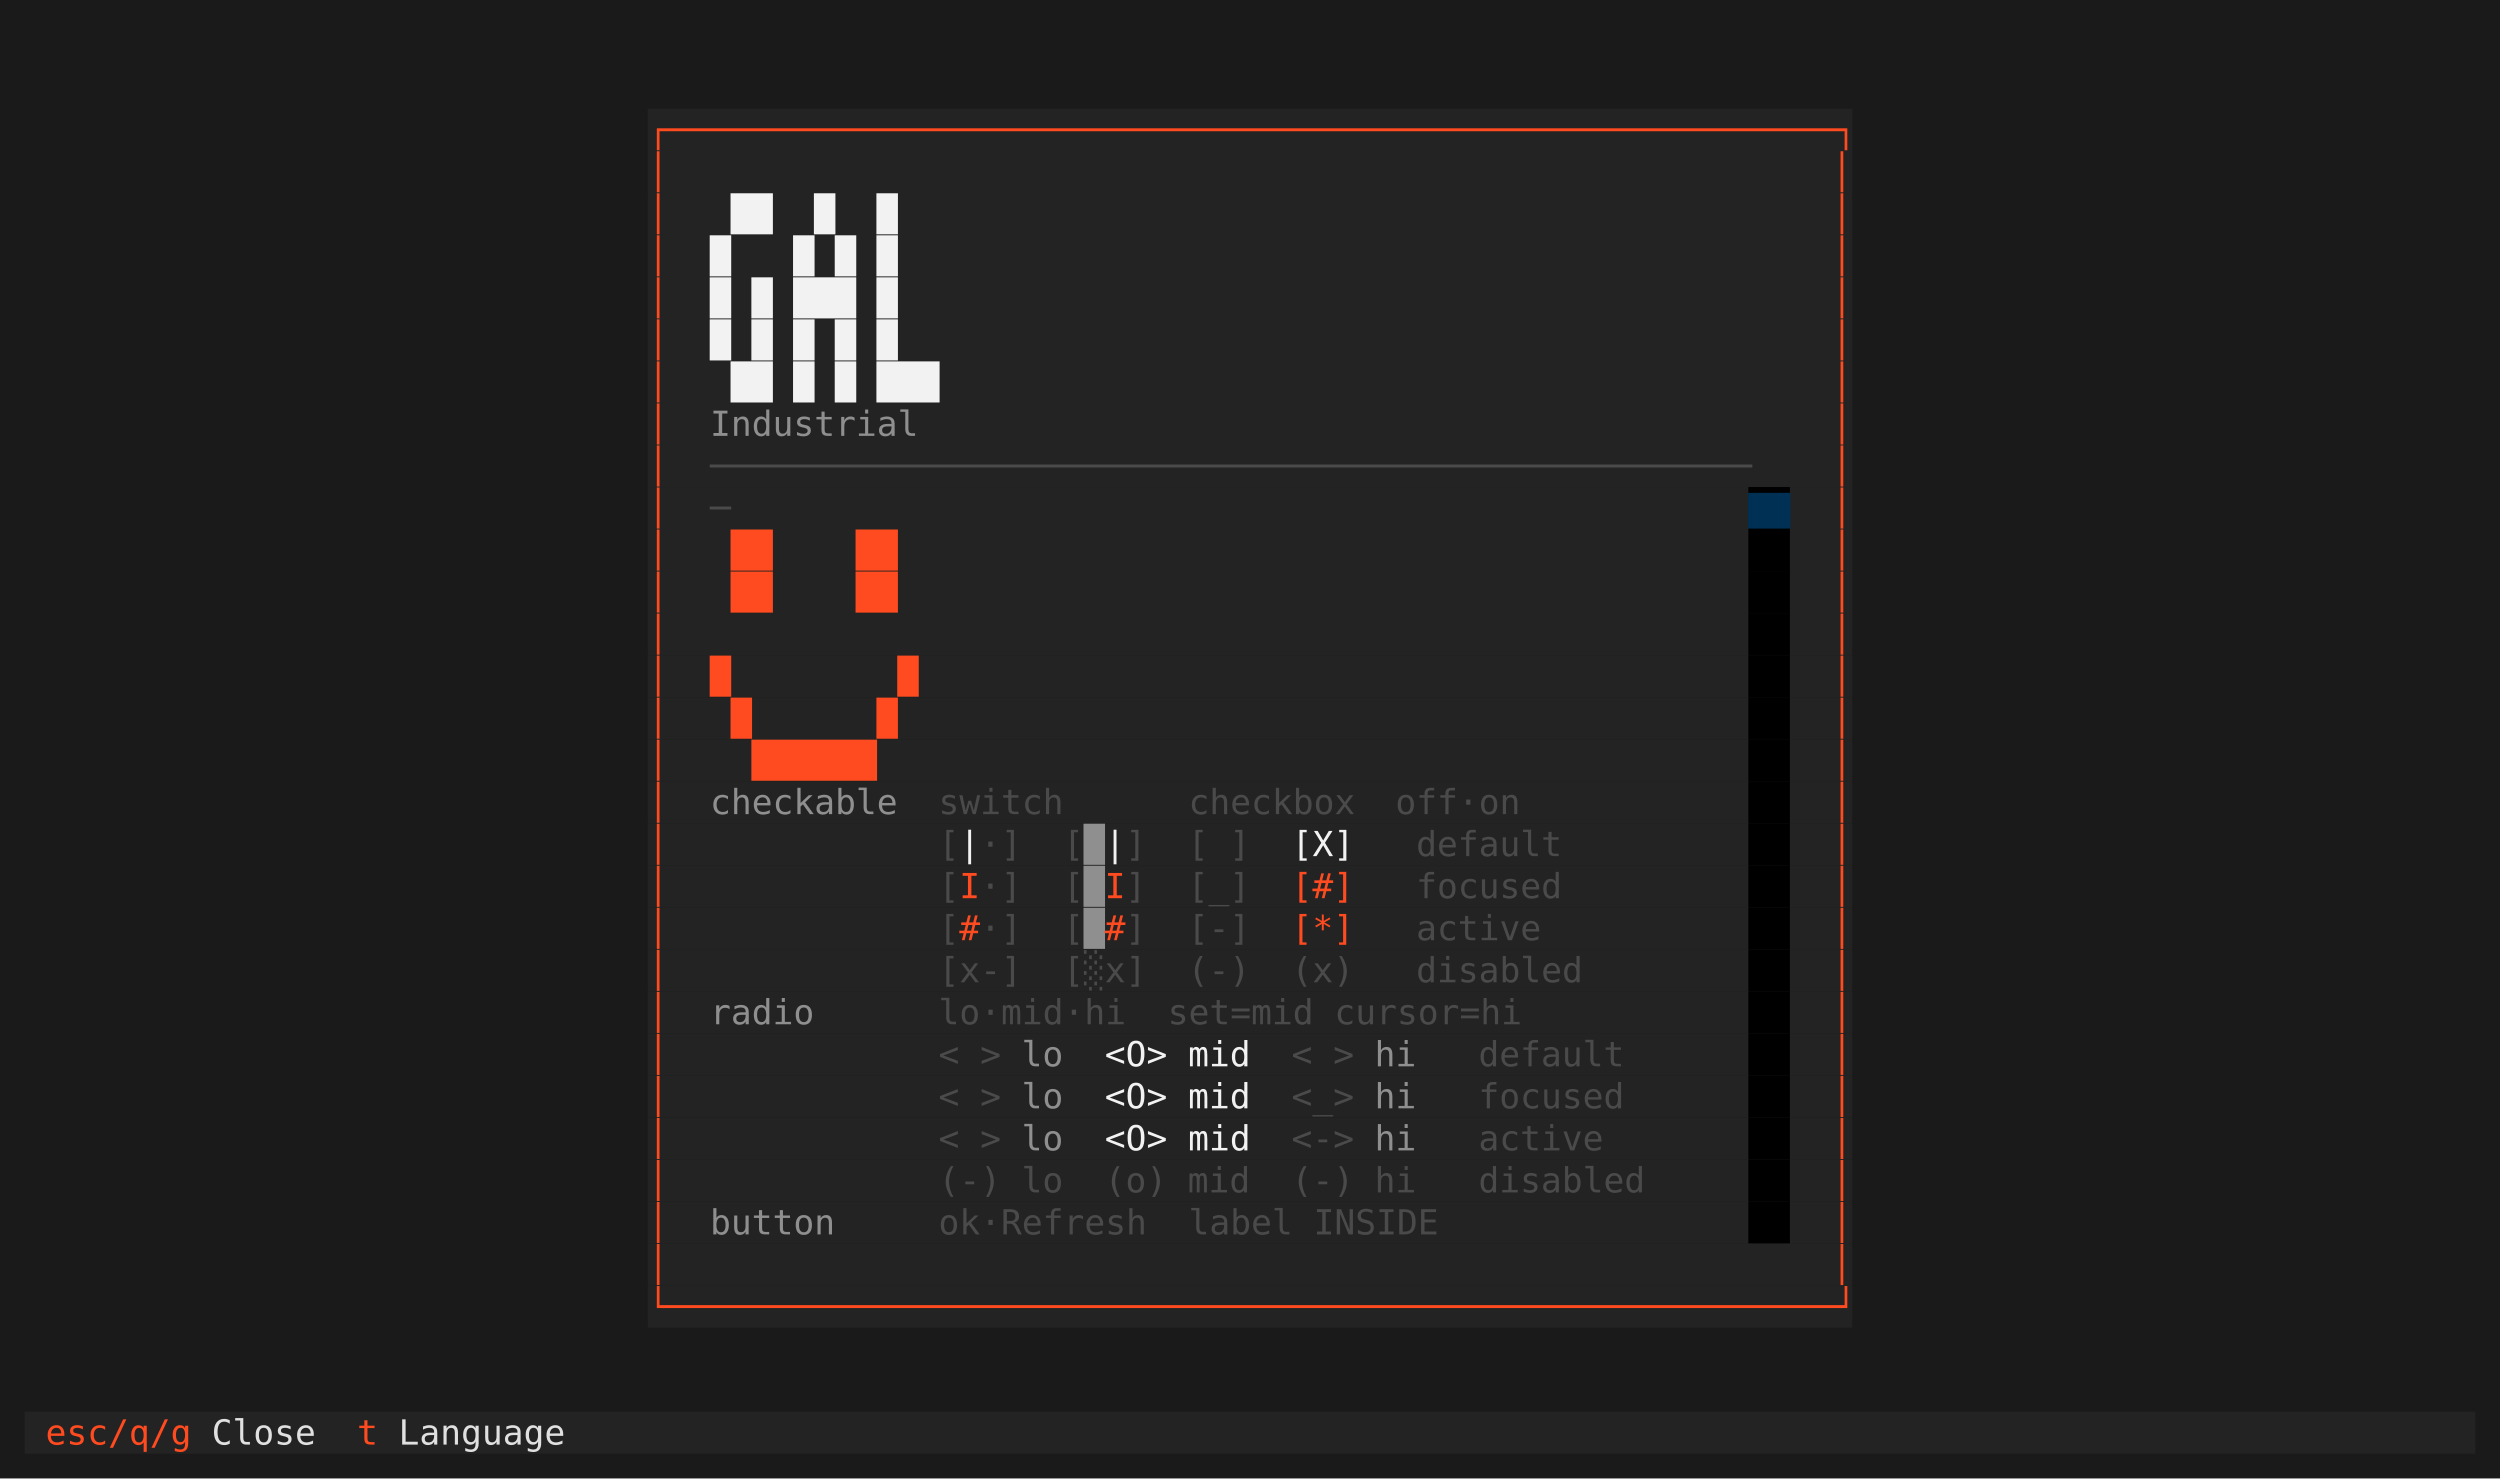
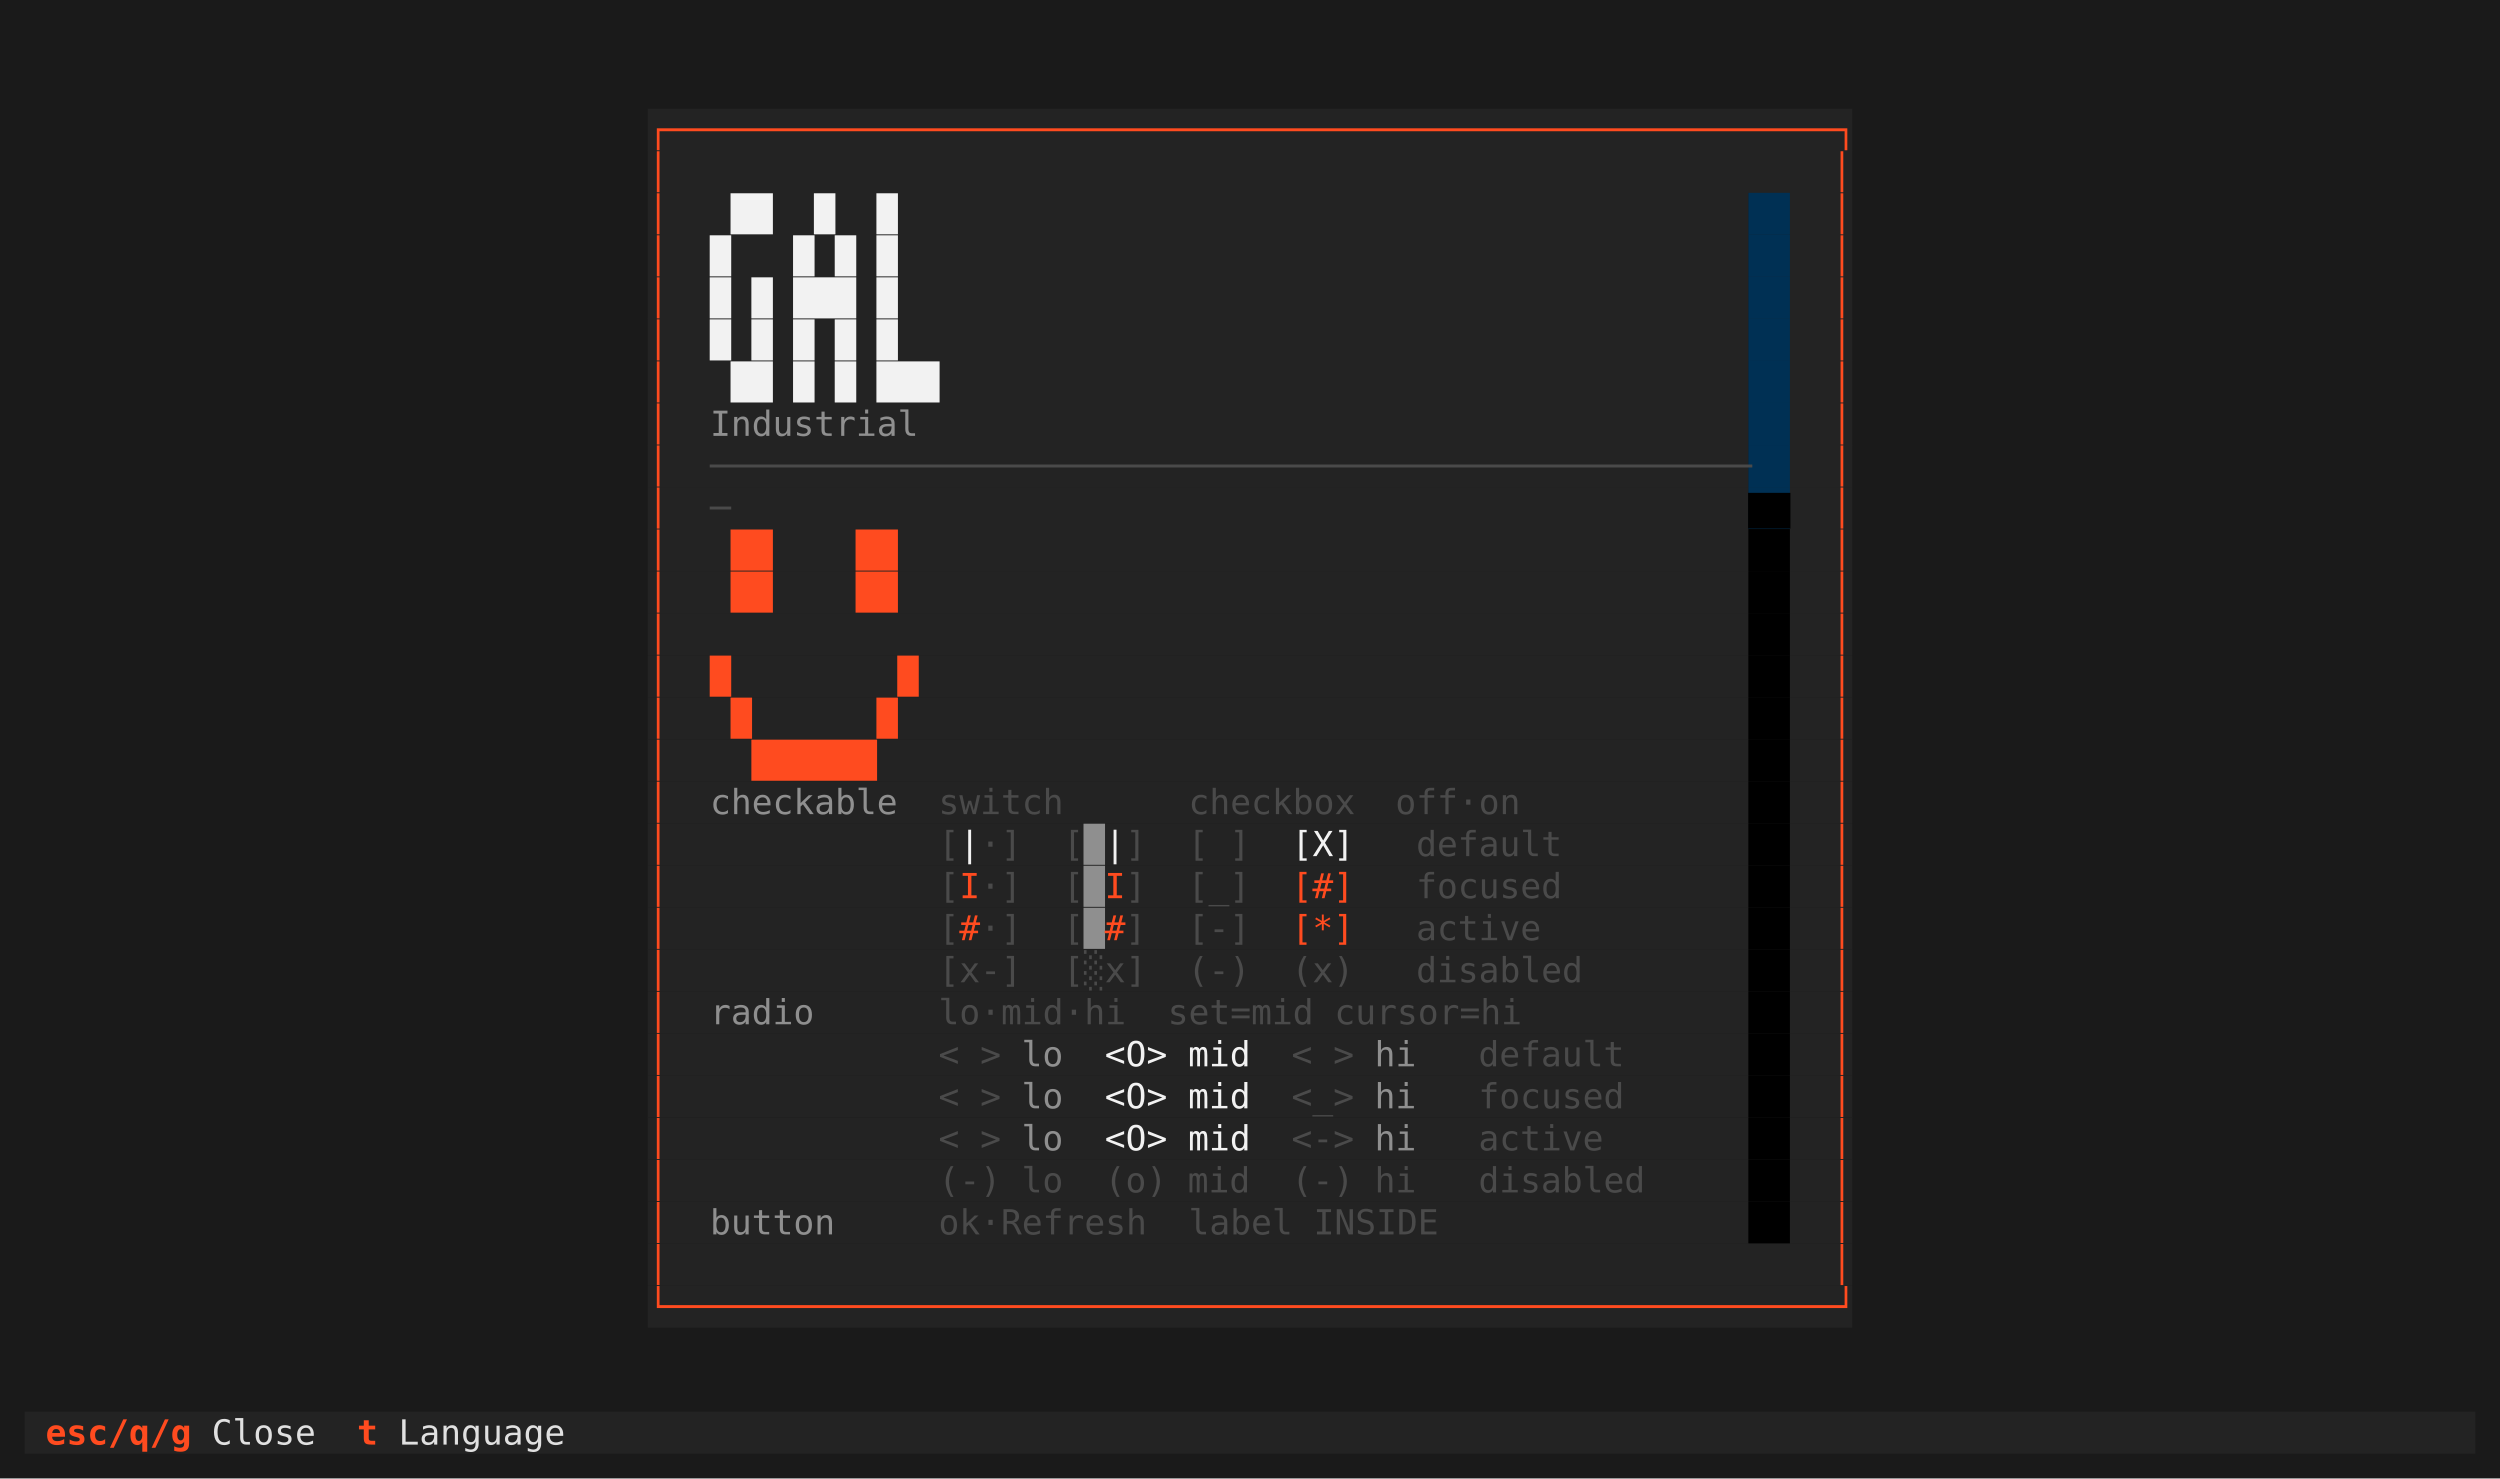
<svg xmlns="http://www.w3.org/2000/svg" viewBox="0 0 1011.2 598.0" role="img" aria-label="taskboard · industrial · components">
  <rect width="1011.2" height="598.0" fill="#1a1a1a" />
  <g font-family="ui-monospace,SFMono-Regular,'DejaVu Sans Mono','Cascadia Mono',Menlo,Consolas,'Liberation Mono',monospace" font-size="14.0" xml:space="preserve" style="white-space:pre;font-variant-ligatures:none">
    <rect x="262.0" y="44.0" width="487.2" height="17.0" fill="#232323" />
    <text x="262.0" y="57.3" fill="#ff4b1f">┌────────────────────────────────────────────────────────┐</text>
    <rect x="262.0" y="61.0" width="487.2" height="17.0" fill="#232323" />
    <text x="262.0" y="74.3" fill="#ff4b1f">│</text>
    <text x="740.8" y="74.3" fill="#ff4b1f">│</text>
-     <rect x="262.0" y="78.0" width="487.2" height="17.0" fill="#232323" />
+     <rect x="262.0" y="78.0" width="445.2" height="17.0" fill="#232323" />
+     <rect x="707.2" y="78.0" width="16.8" height="17.0" fill="#003054" />
+     <rect x="724.0" y="78.0" width="25.2" height="17.0" fill="#232323" />
    <text x="262.0" y="91.3" fill="#ff4b1f">│</text>
    <text x="287.2" y="91.3" fill="#f2f2f2"> ██  █  █  </text>
    <text x="740.8" y="91.3" fill="#ff4b1f">│</text>
-     <rect x="262.0" y="95.0" width="487.2" height="17.0" fill="#232323" />
+     <rect x="262.0" y="95.0" width="445.2" height="17.0" fill="#232323" />
+     <rect x="707.2" y="95.0" width="16.8" height="17.0" fill="#003054" />
+     <rect x="724.0" y="95.0" width="25.2" height="17.0" fill="#232323" />
    <text x="262.0" y="108.3" fill="#ff4b1f">│</text>
    <text x="287.2" y="108.3" fill="#f2f2f2">█   █ █ █  </text>
    <text x="740.8" y="108.3" fill="#ff4b1f">│</text>
-     <rect x="262.0" y="112.0" width="487.2" height="17.0" fill="#232323" />
+     <rect x="262.0" y="112.0" width="445.2" height="17.0" fill="#232323" />
+     <rect x="707.2" y="112.0" width="16.8" height="17.0" fill="#003054" />
+     <rect x="724.0" y="112.0" width="25.2" height="17.0" fill="#232323" />
    <text x="262.0" y="125.3" fill="#ff4b1f">│</text>
    <text x="287.2" y="125.3" fill="#f2f2f2">█ █ ███ █  </text>
    <text x="740.8" y="125.3" fill="#ff4b1f">│</text>
-     <rect x="262.0" y="129.0" width="487.2" height="17.0" fill="#232323" />
+     <rect x="262.0" y="129.0" width="445.2" height="17.0" fill="#232323" />
+     <rect x="707.2" y="129.0" width="16.8" height="17.0" fill="#003054" />
+     <rect x="724.0" y="129.0" width="25.2" height="17.0" fill="#232323" />
    <text x="262.0" y="142.3" fill="#ff4b1f">│</text>
    <text x="287.2" y="142.3" fill="#f2f2f2">█ █ █ █ █  </text>
    <text x="740.8" y="142.3" fill="#ff4b1f">│</text>
-     <rect x="262.0" y="146.0" width="487.2" height="17.0" fill="#232323" />
+     <rect x="262.0" y="146.0" width="445.2" height="17.0" fill="#232323" />
+     <rect x="707.2" y="146.0" width="16.8" height="17.0" fill="#003054" />
+     <rect x="724.0" y="146.0" width="25.2" height="17.0" fill="#232323" />
    <text x="262.0" y="159.3" fill="#ff4b1f">│</text>
    <text x="287.2" y="159.3" fill="#f2f2f2"> ██ █ █ ███</text>
    <text x="740.8" y="159.3" fill="#ff4b1f">│</text>
-     <rect x="262.0" y="163.0" width="487.2" height="17.0" fill="#232323" />
+     <rect x="262.0" y="163.0" width="445.2" height="17.0" fill="#232323" />
+     <rect x="707.2" y="163.0" width="16.8" height="17.0" fill="#003054" />
+     <rect x="724.0" y="163.0" width="25.2" height="17.0" fill="#232323" />
    <text x="262.0" y="176.3" fill="#ff4b1f">│</text>
    <text x="287.2" y="176.3" fill="#8f8f8f">Industrial</text>
    <text x="740.8" y="176.3" fill="#ff4b1f">│</text>
-     <rect x="262.0" y="180.0" width="487.2" height="17.0" fill="#232323" />
+     <rect x="262.0" y="180.0" width="445.2" height="17.0" fill="#232323" />
+     <rect x="707.2" y="180.0" width="16.8" height="17.0" fill="#003054" />
+     <rect x="724.0" y="180.0" width="25.2" height="17.0" fill="#232323" />
    <text x="262.0" y="193.3" fill="#ff4b1f">│</text>
    <text x="287.2" y="193.3" fill="#4a4a4a">──────────────────────────────────────────────────</text>
    <text x="740.8" y="193.3" fill="#ff4b1f">│</text>
    <rect x="262.0" y="197.0" width="445.2" height="17.0" fill="#232323" />
-     <rect x="707.2" y="197.0" width="16.8" height="17.0" fill="#000000" />
+     <rect x="707.2" y="197.0" width="16.8" height="17.0" fill="#003054" />
    <rect x="724.0" y="197.0" width="25.2" height="17.0" fill="#232323" />
    <text x="262.0" y="210.3" fill="#ff4b1f">│</text>
    <text x="287.2" y="210.3" fill="#4a4a4a">─</text>
-     <text x="707.2" y="210.3" fill="#003054">▇▇</text>
+     <text x="707.2" y="210.3" fill="#000000">▇▇</text>
    <text x="740.8" y="210.3" fill="#ff4b1f">│</text>
    <rect x="262.0" y="214.0" width="445.2" height="17.0" fill="#232323" />
    <rect x="707.2" y="214.0" width="16.8" height="17.0" fill="#000000" />
    <rect x="724.0" y="214.0" width="25.2" height="17.0" fill="#232323" />
    <text x="262.0" y="227.3" fill="#ff4b1f">│</text>
    <text x="287.2" y="227.3" fill="#ff4b1f"> ██    ██ </text>
    <text x="740.8" y="227.3" fill="#ff4b1f">│</text>
    <rect x="262.0" y="231.0" width="445.2" height="17.0" fill="#232323" />
    <rect x="707.2" y="231.0" width="16.8" height="17.0" fill="#000000" />
    <rect x="724.0" y="231.0" width="25.2" height="17.0" fill="#232323" />
    <text x="262.0" y="244.3" fill="#ff4b1f">│</text>
    <text x="287.2" y="244.3" fill="#ff4b1f"> ██    ██ </text>
    <text x="740.8" y="244.3" fill="#ff4b1f">│</text>
    <rect x="262.0" y="248.0" width="445.2" height="17.0" fill="#232323" />
    <rect x="707.2" y="248.0" width="16.8" height="17.0" fill="#000000" />
    <rect x="724.0" y="248.0" width="25.2" height="17.0" fill="#232323" />
    <text x="262.0" y="261.3" fill="#ff4b1f">│</text>
    <text x="740.8" y="261.3" fill="#ff4b1f">│</text>
    <rect x="262.0" y="265.0" width="445.2" height="17.0" fill="#232323" />
    <rect x="707.2" y="265.0" width="16.8" height="17.0" fill="#000000" />
    <rect x="724.0" y="265.0" width="25.2" height="17.0" fill="#232323" />
    <text x="262.0" y="278.3" fill="#ff4b1f">│</text>
    <text x="287.2" y="278.3" fill="#ff4b1f">█        █</text>
    <text x="740.8" y="278.3" fill="#ff4b1f">│</text>
    <rect x="262.0" y="282.0" width="445.2" height="17.0" fill="#232323" />
    <rect x="707.2" y="282.0" width="16.8" height="17.0" fill="#000000" />
    <rect x="724.0" y="282.0" width="25.2" height="17.0" fill="#232323" />
    <text x="262.0" y="295.3" fill="#ff4b1f">│</text>
    <text x="287.2" y="295.3" fill="#ff4b1f"> █      █ </text>
    <text x="740.8" y="295.3" fill="#ff4b1f">│</text>
    <rect x="262.0" y="299.0" width="445.2" height="17.0" fill="#232323" />
    <rect x="707.2" y="299.0" width="16.8" height="17.0" fill="#000000" />
    <rect x="724.0" y="299.0" width="25.2" height="17.0" fill="#232323" />
    <text x="262.0" y="312.3" fill="#ff4b1f">│</text>
    <text x="287.2" y="312.3" fill="#ff4b1f">  ██████  </text>
    <text x="740.8" y="312.3" fill="#ff4b1f">│</text>
    <rect x="262.0" y="316.0" width="445.2" height="17.0" fill="#232323" />
    <rect x="707.2" y="316.0" width="16.8" height="17.0" fill="#000000" />
    <rect x="724.0" y="316.0" width="25.2" height="17.0" fill="#232323" />
    <text x="262.0" y="329.3" fill="#ff4b1f">│</text>
    <text x="287.2" y="329.3" fill="#8f8f8f">checkable  </text>
    <text x="379.6" y="329.3" fill="#4a4a4a">switch      checkbox</text>
    <text x="564.4" y="329.3" fill="#4a4a4a">off·on</text>
    <text x="740.8" y="329.3" fill="#ff4b1f">│</text>
    <rect x="262.0" y="333.0" width="445.2" height="17.0" fill="#232323" />
    <rect x="707.2" y="333.0" width="16.8" height="17.0" fill="#000000" />
    <rect x="724.0" y="333.0" width="25.2" height="17.0" fill="#232323" />
    <text x="262.0" y="346.3" fill="#ff4b1f">│</text>
    <text x="379.6" y="346.3" fill="#4a4a4a">[</text>
    <text x="388.0" y="346.3" fill="#f2f2f2">|</text>
    <text x="396.4" y="346.3" fill="#4a4a4a">·]</text>
    <text x="430.0" y="346.3" fill="#4a4a4a">[</text>
    <text x="438.4" y="346.3" fill="#8f8f8f">█</text>
    <text x="446.8" y="346.3" fill="#f2f2f2">|</text>
    <text x="455.2" y="346.3" fill="#4a4a4a">]</text>
    <text x="480.4" y="346.3" fill="#4a4a4a">[ ]</text>
    <text x="505.6" y="346.3" fill="#f2f2f2">  [X]   </text>
    <text x="572.8" y="346.3" fill="#4a4a4a">default</text>
    <text x="740.8" y="346.3" fill="#ff4b1f">│</text>
    <rect x="262.0" y="350.0" width="445.2" height="17.0" fill="#232323" />
    <rect x="707.2" y="350.0" width="16.8" height="17.0" fill="#000000" />
    <rect x="724.0" y="350.0" width="25.2" height="17.0" fill="#232323" />
    <text x="262.0" y="363.3" fill="#ff4b1f">│</text>
    <text x="379.6" y="363.3" fill="#4a4a4a">[</text>
    <text x="388.0" y="363.3" fill="#ff4b1f">I</text>
    <text x="396.4" y="363.3" fill="#4a4a4a">·]</text>
    <text x="430.0" y="363.3" fill="#4a4a4a">[</text>
    <text x="438.4" y="363.3" fill="#8f8f8f">█</text>
    <text x="446.8" y="363.3" fill="#ff4b1f">I</text>
    <text x="455.2" y="363.3" fill="#4a4a4a">]</text>
    <text x="480.4" y="363.3" fill="#4a4a4a">[_]</text>
    <text x="522.4" y="363.3" fill="#ff4b1f">[#]</text>
    <text x="572.8" y="363.3" fill="#4a4a4a">focused</text>
    <text x="740.8" y="363.3" fill="#ff4b1f">│</text>
    <rect x="262.0" y="367.0" width="445.2" height="17.0" fill="#232323" />
    <rect x="707.2" y="367.0" width="16.8" height="17.0" fill="#000000" />
    <rect x="724.0" y="367.0" width="25.2" height="17.0" fill="#232323" />
    <text x="262.0" y="380.3" fill="#ff4b1f">│</text>
    <text x="379.6" y="380.3" fill="#4a4a4a">[</text>
    <text x="388.0" y="380.3" fill="#ff4b1f">#</text>
    <text x="396.4" y="380.3" fill="#4a4a4a">·]</text>
    <text x="430.0" y="380.3" fill="#4a4a4a">[</text>
    <text x="438.4" y="380.3" fill="#8f8f8f">█</text>
    <text x="446.8" y="380.3" fill="#ff4b1f">#</text>
    <text x="455.2" y="380.3" fill="#4a4a4a">]</text>
    <text x="480.4" y="380.3" fill="#4a4a4a">[-]</text>
    <text x="522.4" y="380.3" fill="#ff4b1f">[*]</text>
    <text x="572.8" y="380.3" fill="#4a4a4a">active</text>
    <text x="740.8" y="380.3" fill="#ff4b1f">│</text>
    <rect x="262.0" y="384.0" width="445.2" height="17.0" fill="#232323" />
    <rect x="707.2" y="384.0" width="16.8" height="17.0" fill="#000000" />
    <rect x="724.0" y="384.0" width="25.2" height="17.0" fill="#232323" />
    <text x="262.0" y="397.3" fill="#ff4b1f">│</text>
    <text x="379.6" y="397.3" fill="#4a4a4a">[x-]</text>
    <text x="430.0" y="397.3" fill="#4a4a4a">[░x]</text>
    <text x="480.4" y="397.3" fill="#4a4a4a">(-)</text>
    <text x="522.4" y="397.3" fill="#4a4a4a">(x)</text>
    <text x="572.8" y="397.3" fill="#4a4a4a">disabled</text>
    <text x="740.8" y="397.3" fill="#ff4b1f">│</text>
    <rect x="262.0" y="401.0" width="445.2" height="17.0" fill="#232323" />
    <rect x="707.2" y="401.0" width="16.8" height="17.0" fill="#000000" />
    <rect x="724.0" y="401.0" width="25.2" height="17.0" fill="#232323" />
    <text x="262.0" y="414.3" fill="#ff4b1f">│</text>
    <text x="287.2" y="414.3" fill="#8f8f8f">radio      </text>
    <text x="379.6" y="414.3" fill="#4a4a4a">lo·mid·hi  set=mid cursor=hi</text>
    <text x="740.8" y="414.3" fill="#ff4b1f">│</text>
    <rect x="262.0" y="418.0" width="445.2" height="17.0" fill="#232323" />
    <rect x="707.2" y="418.0" width="16.8" height="17.0" fill="#000000" />
    <rect x="724.0" y="418.0" width="25.2" height="17.0" fill="#232323" />
    <text x="262.0" y="431.3" fill="#ff4b1f">│</text>
    <text x="379.6" y="431.3" fill="#4a4a4a">&lt; &gt;</text>
    <text x="413.2" y="431.3" fill="#8f8f8f">lo</text>
    <text x="430.0" y="431.3" fill="#f2f2f2">  &lt;O&gt; mid  </text>
    <text x="522.4" y="431.3" fill="#4a4a4a">&lt; &gt;</text>
    <text x="556.0" y="431.3" fill="#8f8f8f">hi</text>
    <text x="598.0" y="431.3" fill="#4a4a4a">default</text>
    <text x="740.8" y="431.3" fill="#ff4b1f">│</text>
    <rect x="262.0" y="435.0" width="445.2" height="17.0" fill="#232323" />
    <rect x="707.2" y="435.0" width="16.8" height="17.0" fill="#000000" />
    <rect x="724.0" y="435.0" width="25.2" height="17.0" fill="#232323" />
    <text x="262.0" y="448.3" fill="#ff4b1f">│</text>
    <text x="379.6" y="448.3" fill="#4a4a4a">&lt; &gt;</text>
    <text x="413.2" y="448.3" fill="#8f8f8f">lo</text>
    <text x="430.0" y="448.3" fill="#f2f2f2">  &lt;O&gt; mid  </text>
    <text x="522.4" y="448.3" fill="#4a4a4a">&lt;_&gt;</text>
    <text x="556.0" y="448.3" fill="#8f8f8f">hi</text>
    <text x="598.0" y="448.3" fill="#4a4a4a">focused</text>
    <text x="740.8" y="448.3" fill="#ff4b1f">│</text>
    <rect x="262.0" y="452.0" width="445.2" height="17.0" fill="#232323" />
    <rect x="707.2" y="452.0" width="16.8" height="17.0" fill="#000000" />
    <rect x="724.0" y="452.0" width="25.2" height="17.0" fill="#232323" />
    <text x="262.0" y="465.3" fill="#ff4b1f">│</text>
    <text x="379.6" y="465.3" fill="#4a4a4a">&lt; &gt;</text>
    <text x="413.2" y="465.3" fill="#8f8f8f">lo</text>
    <text x="430.0" y="465.3" fill="#f2f2f2">  &lt;O&gt; mid  </text>
    <text x="522.4" y="465.3" fill="#4a4a4a">&lt;-&gt;</text>
    <text x="556.0" y="465.3" fill="#8f8f8f">hi</text>
    <text x="598.0" y="465.3" fill="#4a4a4a">active</text>
    <text x="740.8" y="465.3" fill="#ff4b1f">│</text>
    <rect x="262.0" y="469.0" width="445.2" height="17.0" fill="#232323" />
    <rect x="707.2" y="469.0" width="16.8" height="17.0" fill="#000000" />
    <rect x="724.0" y="469.0" width="25.2" height="17.0" fill="#232323" />
    <text x="262.0" y="482.3" fill="#ff4b1f">│</text>
    <text x="379.6" y="482.3" fill="#4a4a4a">(-)</text>
    <text x="413.2" y="482.3" fill="#4a4a4a">lo</text>
    <text x="446.8" y="482.3" fill="#4a4a4a">(o)</text>
    <text x="480.4" y="482.3" fill="#4a4a4a">mid</text>
    <text x="522.4" y="482.3" fill="#4a4a4a">(-)</text>
    <text x="556.0" y="482.3" fill="#4a4a4a">hi</text>
    <text x="598.0" y="482.3" fill="#4a4a4a">disabled</text>
    <text x="740.8" y="482.3" fill="#ff4b1f">│</text>
    <rect x="262.0" y="486.0" width="445.2" height="17.0" fill="#232323" />
    <rect x="707.2" y="486.0" width="16.8" height="17.0" fill="#000000" />
    <rect x="724.0" y="486.0" width="25.2" height="17.0" fill="#232323" />
    <text x="262.0" y="499.3" fill="#ff4b1f">│</text>
    <text x="287.2" y="499.3" fill="#8f8f8f">button     </text>
    <text x="379.6" y="499.3" fill="#4a4a4a">ok·Refresh  label INSIDE</text>
    <text x="740.8" y="499.3" fill="#ff4b1f">│</text>
    <rect x="262.0" y="503.0" width="487.2" height="17.0" fill="#232323" />
    <text x="262.0" y="516.3" fill="#ff4b1f">│</text>
    <text x="740.8" y="516.3" fill="#ff4b1f">│</text>
    <rect x="262.0" y="520.0" width="487.2" height="17.0" fill="#232323" />
    <text x="262.0" y="533.3" fill="#ff4b1f">└────────────────────────────────────────────────────────┘</text>
    <rect x="10.0" y="571.0" width="991.2" height="17.0" fill="#232323" />
-     <text x="10.0" y="584.3" fill="#ff4b1f"> esc/q/g </text>
+     <text x="10.0" y="584.3" fill="#ff4b1f" font-weight="bold"> esc/q/g </text>
    <text x="85.6" y="584.3" fill="#e0e0e0">Close </text>
-     <text x="136.0" y="584.3" fill="#ff4b1f"> t </text>
+     <text x="136.0" y="584.3" fill="#ff4b1f" font-weight="bold"> t </text>
    <text x="161.2" y="584.3" fill="#e0e0e0">Language </text>
  </g>
</svg>
